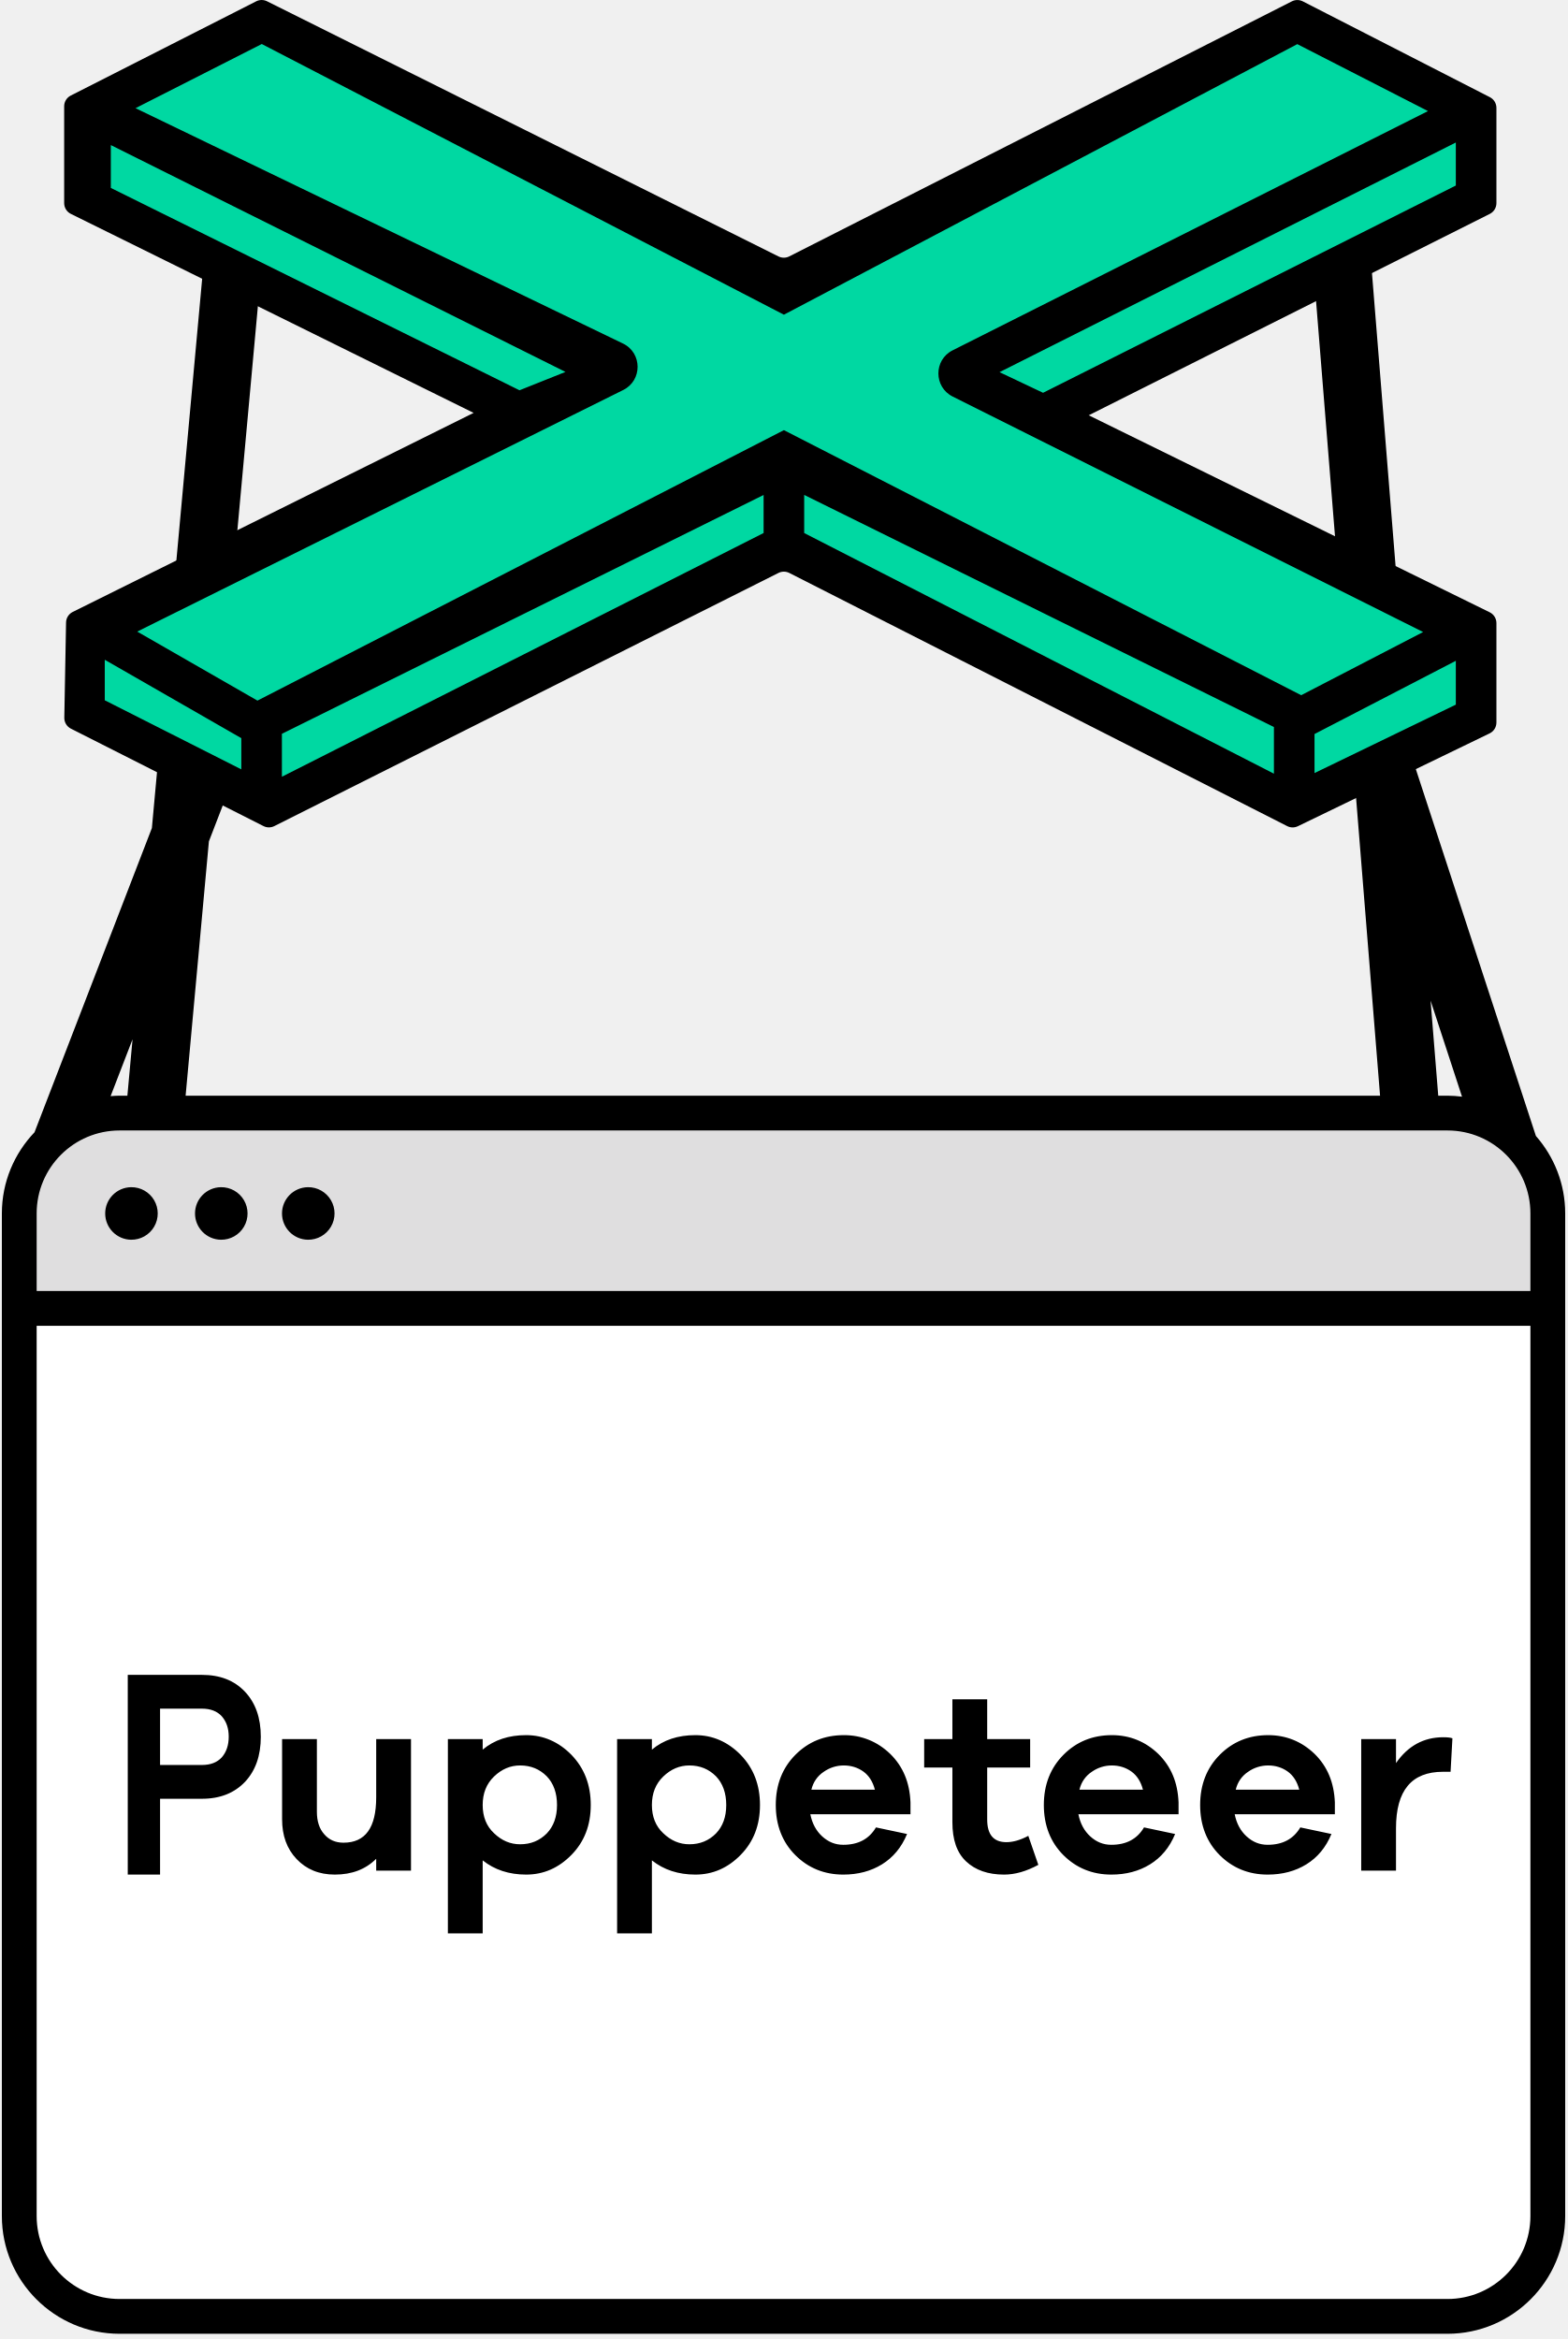
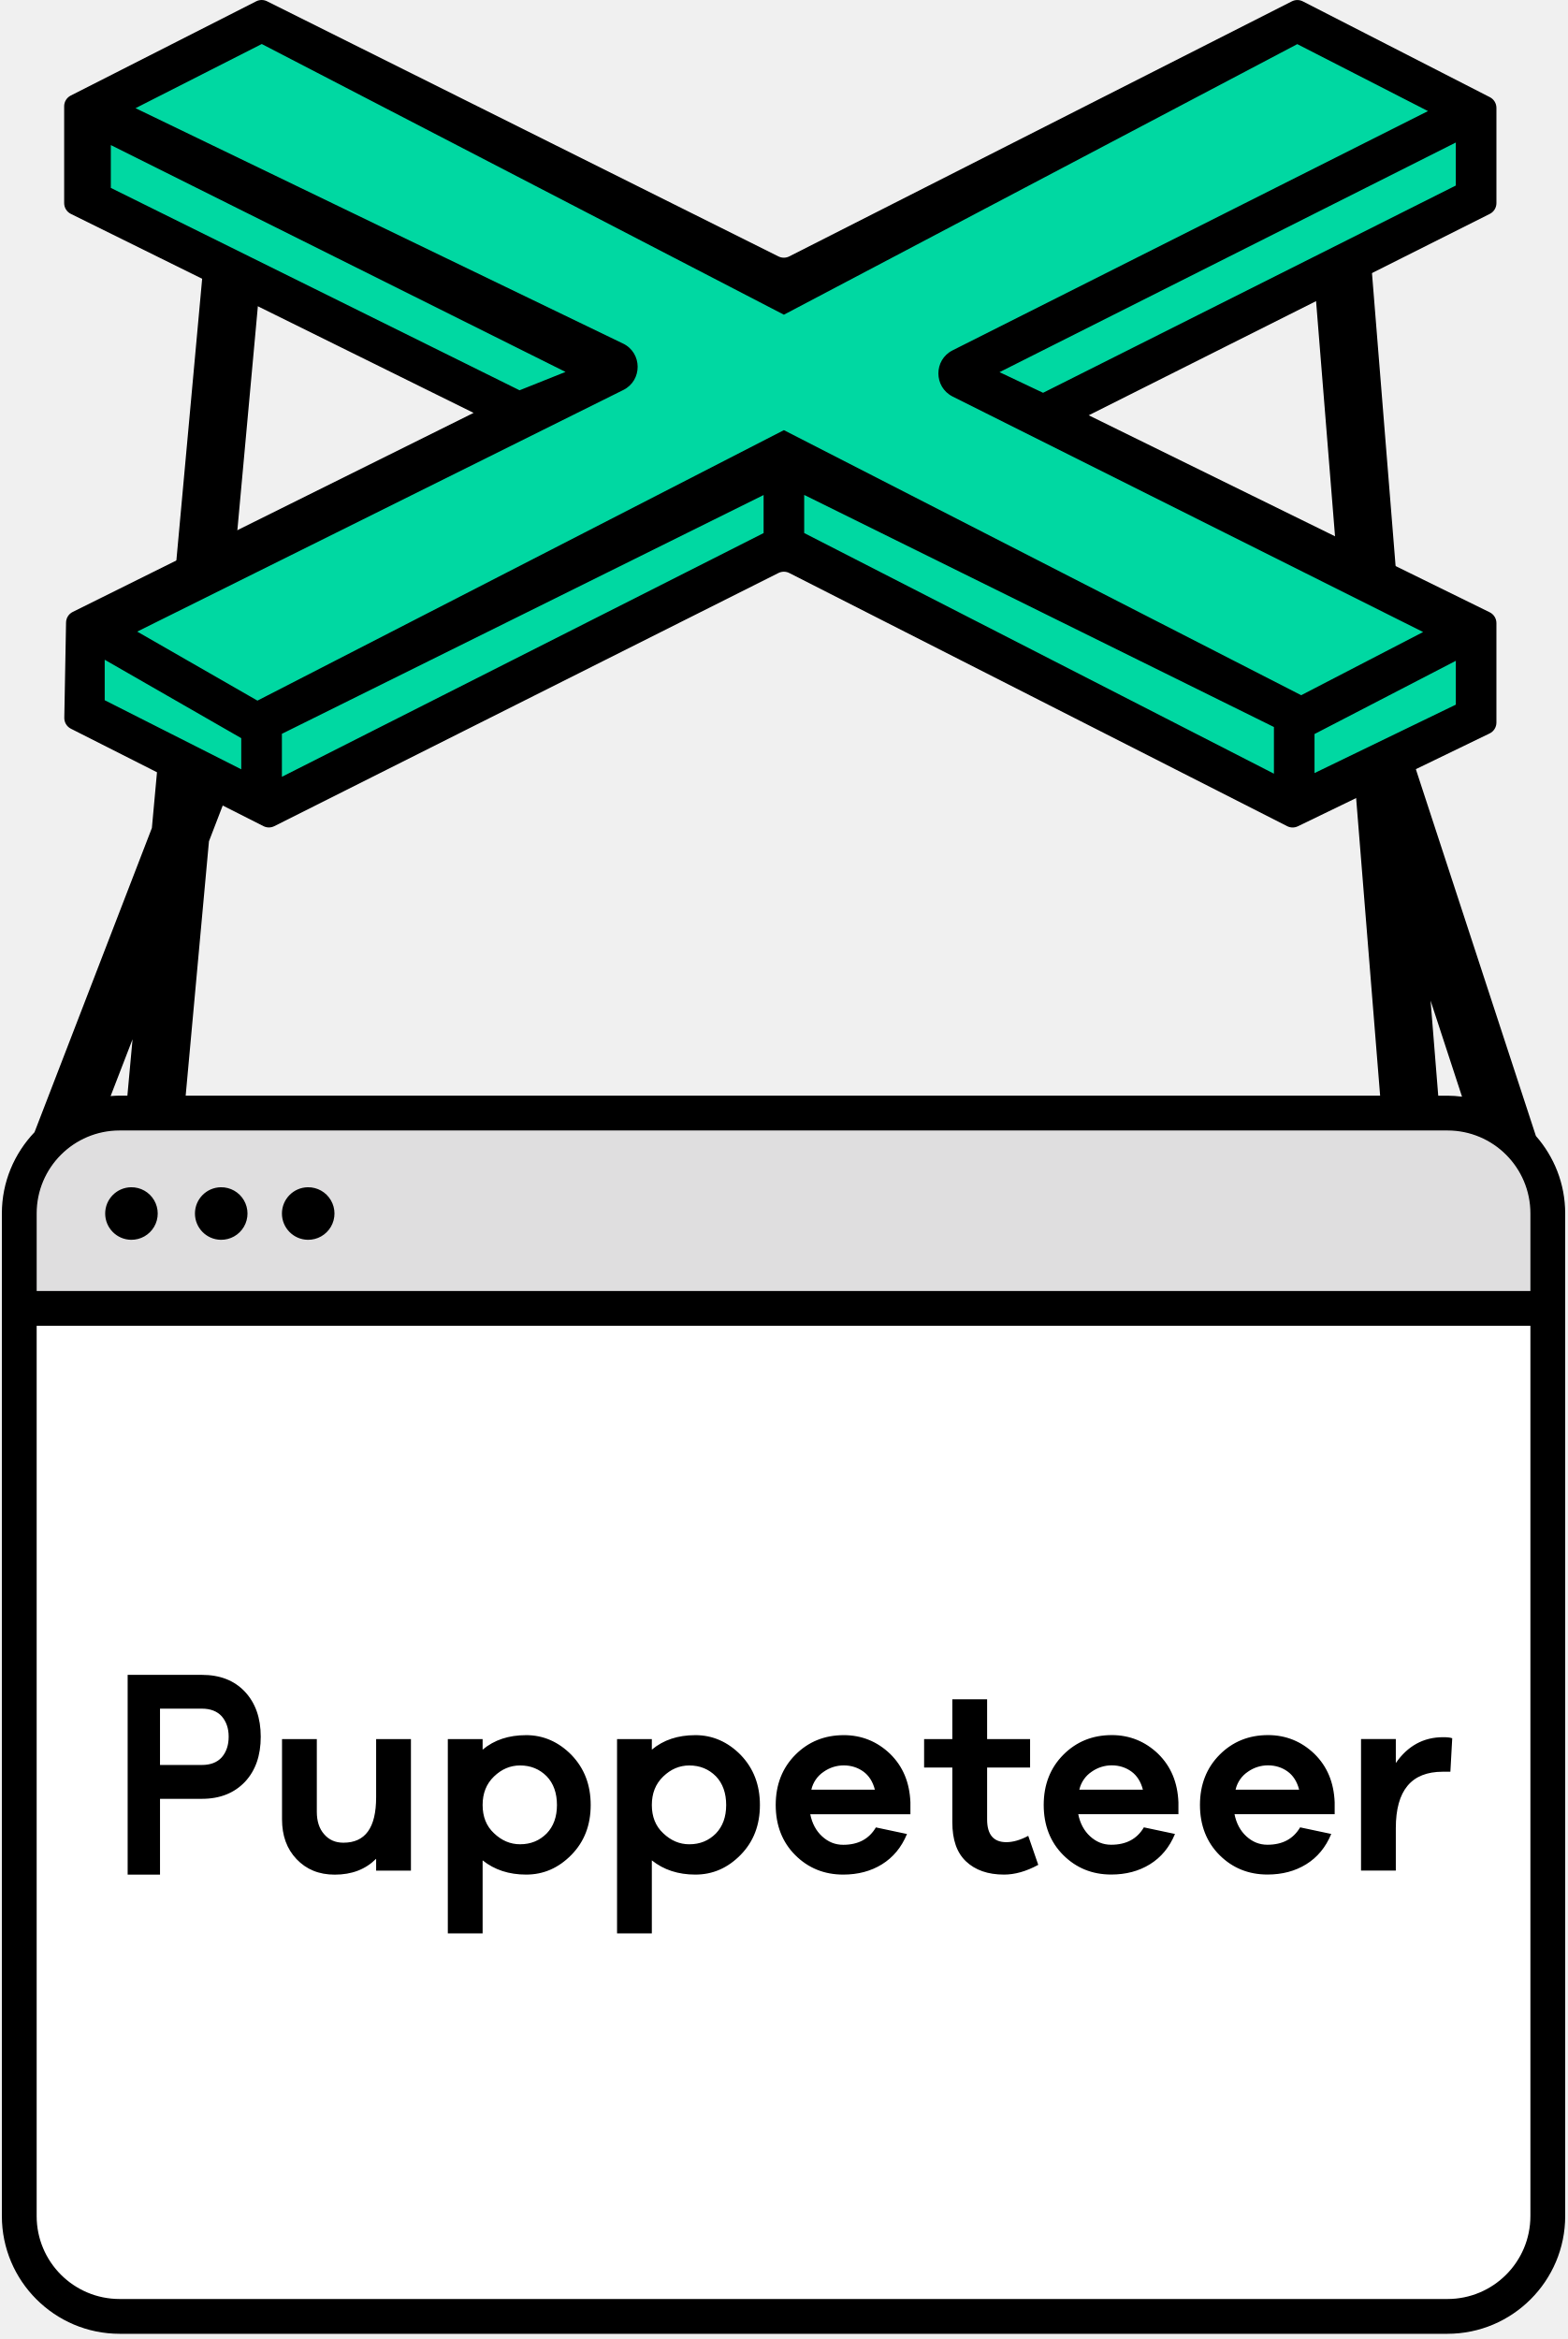
- <svg xmlns="http://www.w3.org/2000/svg" aria-hidden="true" focusable="false" width="0.67em" height="1em" style="-ms-transform: rotate(360deg); -webkit-transform: rotate(360deg); transform: rotate(360deg);" preserveAspectRatio="xMidYMid meet" viewBox="0 0 256 383">
-   <path d="M253.422 214.246H2.192v-14.168c0-9.52 7.717-17.237 17.236-17.237h216.757c9.52 0 17.237 7.717 17.237 17.237v14.168z" fill="#DFDEDF" />
-   <path d="M235.92 378.553H19.692c-9.666 0-17.502-7.836-17.502-17.502V214.246h251.23V361.05c0 9.666-7.835 17.502-17.502 17.502" fill="#FFF" />
-   <path d="M250.302 211.398v-12.706c0-7.501-6.08-13.582-13.581-13.582H19.279c-7.501 0-13.581 6.08-13.581 13.582v12.706h244.604zm0 151.469V217.096H5.698v145.77c0 7.502 6.08 13.582 13.581 13.582h217.442c7.501 0 13.581-6.08 13.581-13.581zM20.554 179.413l.846-9.236l-3.592 9.31c.487-.037.974-.074 1.471-.074h1.275zm213.401-15.57l1.254 15.57h1.512c.809 0 1.601.066 2.384.163l-5.15-15.733zm17.247 22.164c2.977 3.394 4.798 7.826 4.798 12.685v164.175c0 10.63-8.649 19.279-19.279 19.279H19.279C8.649 382.146 0 373.498 0 362.866V198.693c0-5.152 2.043-9.827 5.347-13.29l19.22-49.817l8.381-91.554l9.456.865l-7.552 82.492l2.66 1.026l-3.61 9.358l-3.812 41.64h195.593L214.829 44.669l9.464-.763l6.402 79.469l.004-.001l20.503 62.634zm-230.046 8.39a4.302 4.302 0 1 1 0 8.603a4.302 4.302 0 0 1 0-8.603zm14.709 0a4.302 4.302 0 1 1 0 8.603a4.302 4.302 0 0 1 0-8.603zm14.244 0a4.302 4.302 0 1 1 0 8.603a4.302 4.302 0 0 1 0-8.603z" fill="#000" />
-   <path d="M36.022 287.748c.739-.855 1.128-1.979 1.128-3.374c0-1.396-.39-2.475-1.128-3.33c-.778-.855-1.868-1.26-3.268-1.26h-6.847v9.223h6.847c1.4 0 2.49-.405 3.268-1.259zm-3.268-13.497c2.956 0 5.29.9 7.04 2.744c1.752 1.844 2.608 4.318 2.608 7.38c0 3.102-.856 5.532-2.567 7.376c-1.751 1.846-4.085 2.79-7.081 2.79h-6.847v12.414h-5.291v-32.704h12.138zm28.544 20.057v-9.54h5.698v21.54h-5.698v-1.942c-1.727 1.726-3.97 2.589-6.777 2.589c-2.59 0-4.662-.863-6.259-2.546c-1.597-1.683-2.374-3.842-2.374-6.518v-13.123h5.698v11.914c0 1.51.388 2.763 1.208 3.67c.777.906 1.813 1.38 3.151 1.38c3.583 0 5.353-2.46 5.353-7.424zm27.926 5.914c1.122-1.166 1.683-2.72 1.683-4.662c0-1.942-.56-3.54-1.683-4.705c-1.166-1.166-2.59-1.77-4.36-1.77c-1.597 0-3.02.604-4.273 1.813c-1.252 1.209-1.856 2.762-1.856 4.662c0 1.899.604 3.454 1.856 4.618c1.252 1.21 2.676 1.814 4.273 1.814c1.77 0 3.194-.604 4.36-1.77zm-3.367-16.101c2.806 0 5.31 1.08 7.425 3.238c2.115 2.2 3.15 4.92 3.15 8.2c0 3.28-1.035 6-3.15 8.159c-2.116 2.159-4.576 3.237-7.425 3.237c-2.806 0-5.18-.777-7.122-2.33v11.959h-5.698v-31.816h5.698v1.727c1.9-1.597 4.273-2.374 7.122-2.374zm31.078 16.1c1.122-1.165 1.683-2.72 1.683-4.661c0-1.942-.561-3.54-1.683-4.705c-1.166-1.166-2.59-1.77-4.36-1.77c-1.597 0-3.021.604-4.273 1.813c-1.252 1.209-1.857 2.762-1.857 4.662c0 1.899.605 3.454 1.857 4.618c1.252 1.21 2.676 1.814 4.273 1.814c1.77 0 3.194-.604 4.36-1.77zm-3.368-16.1c2.806 0 5.31 1.08 7.426 3.238c2.114 2.2 3.15 4.92 3.15 8.2c0 3.28-1.036 6-3.15 8.159c-2.116 2.159-4.576 3.237-7.426 3.237c-2.805 0-5.18-.777-7.122-2.33v11.959h-5.697v-31.816h5.697v1.727c1.9-1.597 4.274-2.374 7.122-2.374zm18.991 8.935h10.403c-.345-1.338-.993-2.33-1.899-2.98c-.907-.646-1.985-.991-3.195-.991a5.684 5.684 0 0 0-3.28 1.036c-1.036.69-1.727 1.683-2.029 2.935zm5.31-8.935c2.935 0 5.482 1.036 7.597 3.065c2.115 2.072 3.194 4.704 3.324 7.942v1.943h-16.403c.302 1.51.95 2.718 1.943 3.626c.992.906 2.114 1.38 3.452 1.38c2.461 0 4.231-.95 5.353-2.848l5.094 1.079c-.907 2.202-2.288 3.843-4.1 4.965c-1.814 1.122-3.929 1.682-6.347 1.682c-3.108 0-5.74-1.078-7.856-3.193c-2.115-2.115-3.195-4.878-3.195-8.202c0-3.323 1.08-6.086 3.238-8.245c2.115-2.114 4.75-3.194 7.9-3.194zm26.632 17.526c1.079 0 2.288-.346 3.583-1.036l1.64 4.748c-1.986 1.079-3.842 1.597-5.612 1.597c-2.633 0-4.705-.734-6.216-2.16c-1.51-1.422-2.244-3.538-2.244-6.43v-8.936h-4.62v-4.662h4.62v-6.517h5.698v6.517h7.036v4.662h-7.036v8.504c0 2.46 1.036 3.713 3.15 3.713zm11.954-8.591h10.403c-.345-1.338-.993-2.33-1.899-2.98c-.907-.646-1.985-.991-3.195-.991a5.684 5.684 0 0 0-3.28 1.036c-1.036.69-1.727 1.683-2.029 2.935zm5.31-8.935c2.935 0 5.482 1.036 7.597 3.065c2.115 2.072 3.194 4.704 3.324 7.942v1.943h-16.403c.302 1.51.95 2.718 1.943 3.626c.992.906 2.114 1.38 3.452 1.38c2.461 0 4.231-.95 5.353-2.848l5.093 1.079c-.906 2.202-2.287 3.843-4.1 4.965c-1.813 1.122-3.928 1.682-6.346 1.682c-3.108 0-5.74-1.078-7.856-3.193c-2.115-2.115-3.195-4.878-3.195-8.202c0-3.323 1.08-6.086 3.238-8.245c2.115-2.114 4.75-3.194 7.9-3.194zm20.285 8.935h10.403c-.345-1.338-.993-2.33-1.898-2.98c-.907-.646-1.986-.991-3.196-.991a5.684 5.684 0 0 0-3.28 1.036c-1.036.69-1.727 1.683-2.029 2.935zm5.31-8.935c2.935 0 5.482 1.036 7.597 3.065c2.115 2.072 3.195 4.704 3.325 7.942v1.943h-16.404c.302 1.51.95 2.718 1.944 3.626c.992.906 2.114 1.38 3.452 1.38c2.46 0 4.23-.95 5.352-2.848l5.095 1.079c-.907 2.202-2.288 3.843-4.101 4.965c-1.814 1.122-3.929 1.682-6.346 1.682c-3.108 0-5.742-1.078-7.856-3.193c-2.115-2.115-3.196-4.878-3.196-8.202c0-3.323 1.08-6.086 3.238-8.245c2.115-2.114 4.75-3.194 7.9-3.194zm28.66.345c.649 0 1.167.043 1.513.172l-.303 5.483h-1.251c-5.137 0-7.685 3.065-7.685 9.238v6.949h-5.697v-21.54h5.697v3.928c1.943-2.806 4.533-4.23 7.727-4.23z" fill="#000" />
-   <path fill="#00D8A2" d="M211.095 132.638l30.741-14.84v-14.84l-71.023-33.923l71.023-36.57v-14.31l-29.68-13.782l-84.097 41.871l-85.51-41.87l-27.56 14.84v12.72L81.77 68.505l-66.782 33.922v15.37l28.621 14.841l84.803-43.462z" />
-   <path d="M214.95 126.585v-6.392l23.14-11.991v7.18l-23.14 11.203zm-198.1-18.551l22.36 12.836v5.11l-22.36-11.312v-6.634zM131.383 81.04l76.92 38.005v7.642l-76.92-39.405V81.04zm-85.526 39.117l78.88-39.11v6.233l-78.88 39.908v-7.031zm55.852-63.905L21.887 17.714L42.561 7.207L128.06 51.53l84.067-44.304l21.404 10.963l-77.84 39.174c-3.113 1.566-3.108 6.01.007 7.57l77.038 38.557l-19.968 10.347l-84.708-43.403l-86.206 44.289l-19.689-11.303l79.59-39.562c3.152-1.567 3.126-6.075-.045-7.606zM17.844 30.77v-7.014L92.29 60.899l-7.526 3.007l-66.92-33.135zm152.654 33.548c-.102-.062-7.13-3.378-7.13-3.378l74.721-37.605v7.045L170.5 64.319zm7.48 3.683l65.674-32.976a1.969 1.969 0 0 0 1.085-1.76V17.665a1.97 1.97 0 0 0-1.07-1.752L213.032.222a1.97 1.97 0 0 0-1.788-.003l-82.303 41.764a1.965 1.965 0 0 1-1.769.006L43.42.207a1.97 1.97 0 0 0-1.77.007L11.28 15.648a1.969 1.969 0 0 0-1.078 1.755v15.855c0 .749.425 1.433 1.097 1.765L77.25 67.607l-65.646 32.595a1.968 1.968 0 0 0-1.092 1.727l-.287 15.59a1.969 1.969 0 0 0 1.08 1.793l31.536 15.956a1.97 1.97 0 0 0 1.772.002l82.558-41.455a1.968 1.968 0 0 1 1.775.004l81.53 41.454a1.97 1.97 0 0 0 1.748.017l31.402-15.203a1.969 1.969 0 0 0 1.111-1.771v-16.29c0-.751-.427-1.436-1.1-1.767l-65.66-32.257z" fill="#000" />
+ <svg xmlns="http://www.w3.org/2000/svg" width="0.67em" height="1em" preserveAspectRatio="xMidYMid meet" viewBox="0 0 256 383">
+   <path d="M253.422 214.246H2.192v-14.168a17.24 17.24 0 0 1 17.236-17.237h216.757a17.24 17.24 0 0 1 17.237 17.237v14.168z" fill="#dfdedf" />
+   <path d="M235.92 378.553H19.692c-9.666 0-17.502-7.836-17.502-17.502V214.246h251.23V361.05c0 9.666-7.835 17.502-17.502 17.502" fill="#fff" />
+   <path d="M250.302 211.398v-12.706c0-7.5-6.08-13.582-13.58-13.582H19.28c-7.5 0-13.58 6.08-13.58 13.582v12.706h244.604zm0 151.47v-145.77H5.698v145.77c0 7.502 6.08 13.582 13.58 13.582H236.72c7.5 0 13.58-6.08 13.58-13.58zM20.554 179.413l.846-9.236-3.592 9.3c.487-.037.974-.074 1.47-.074h1.275zm213.4-15.57l1.254 15.57h1.512c.8 0 1.6.066 2.384.163l-5.15-15.733zm17.247 22.164c2.977 3.394 4.798 7.826 4.798 12.685v164.175c0 10.63-8.65 19.28-19.28 19.28H19.28C8.65 382.147 0 373.5 0 362.867V198.693c0-5.152 2.043-9.827 5.347-13.3l19.22-49.817 8.38-91.554 9.456.865-7.552 82.492 2.66 1.026-3.6 9.358-3.812 41.64h195.593L214.83 44.67l9.464-.763 6.406 79.468 20.503 62.634zm-230.046 8.4a4.302 4.302 0 1 1 0 8.603 4.302 4.302 0 0 1 0-8.603zm14.7 0a4.302 4.302 0 1 1 0 8.603 4.302 4.302 0 0 1 0-8.603zm14.244 0a4.302 4.302 0 1 1 0 8.603 4.302 4.302 0 0 1 0-8.603zm-14.087 93.34c.74-.855 1.128-1.98 1.128-3.374s-.4-2.475-1.128-3.33c-.778-.855-1.868-1.26-3.268-1.26h-6.847v9.223h6.847c1.4 0 2.5-.405 3.268-1.26zm-3.268-13.497c2.956 0 5.3.9 7.04 2.744s2.608 4.318 2.608 7.38c0 3.102-.856 5.532-2.567 7.376-1.75 1.846-4.085 2.8-7.08 2.8h-6.847v12.414h-5.3V274.25h12.138zm28.544 20.057v-9.54h5.698v21.54h-5.698v-1.942c-1.727 1.726-3.97 2.6-6.777 2.6-2.6 0-4.662-.863-6.26-2.546s-2.374-3.842-2.374-6.518V284.77h5.698v11.914c0 1.5.388 2.763 1.208 3.67.777.906 1.813 1.38 3.15 1.38 3.583 0 5.353-2.46 5.353-7.424zm27.926 5.914c1.122-1.166 1.683-2.72 1.683-4.662s-.56-3.54-1.683-4.705c-1.166-1.166-2.6-1.77-4.36-1.77-1.597 0-3.02.604-4.273 1.813s-1.856 2.762-1.856 4.662.604 3.454 1.856 4.618c1.252 1.2 2.676 1.814 4.273 1.814 1.77 0 3.194-.604 4.36-1.77zm-3.367-16.1c2.806 0 5.3 1.08 7.425 3.238 2.115 2.2 3.15 4.92 3.15 8.2s-1.035 6-3.15 8.16-4.576 3.237-7.425 3.237c-2.806 0-5.18-.777-7.122-2.33v11.96h-5.698V284.77h5.698v1.727c1.9-1.597 4.273-2.374 7.122-2.374zm31.078 16.1c1.122-1.165 1.683-2.72 1.683-4.66s-.56-3.54-1.683-4.705c-1.166-1.166-2.6-1.77-4.36-1.77-1.597 0-3.02.604-4.273 1.813s-1.857 2.762-1.857 4.662.605 3.454 1.857 4.618c1.252 1.2 2.676 1.814 4.273 1.814 1.77 0 3.194-.604 4.36-1.77zm-3.368-16.1c2.806 0 5.3 1.08 7.426 3.238 2.114 2.2 3.15 4.92 3.15 8.2s-1.036 6-3.15 8.16-4.576 3.237-7.426 3.237c-2.805 0-5.18-.777-7.122-2.33v11.96h-5.697V284.77h5.697v1.727c1.9-1.597 4.274-2.374 7.122-2.374zm19 8.935h10.403c-.345-1.338-.993-2.33-1.9-2.98s-1.985-1-3.195-1a5.684 5.684 0 0 0-3.28 1.036 4.8 4.8 0 0 0-2.03 2.935zm5.3-8.935c2.935 0 5.482 1.036 7.597 3.065 2.115 2.072 3.194 4.704 3.324 7.942v1.943h-16.403c.302 1.5.95 2.718 1.943 3.626s2.114 1.38 3.452 1.38c2.46 0 4.23-.95 5.353-2.848l5.094 1.08c-.907 2.202-2.288 3.843-4.1 4.965s-3.93 1.682-6.347 1.682c-3.108 0-5.74-1.078-7.856-3.193s-3.195-4.878-3.195-8.202 1.08-6.086 3.238-8.245c2.115-2.114 4.75-3.194 7.9-3.194zm26.632 17.526c1.08 0 2.288-.346 3.583-1.036l1.64 4.748c-1.986 1.08-3.842 1.597-5.612 1.597-2.633 0-4.705-.734-6.216-2.16s-2.244-3.538-2.244-6.43v-8.936h-4.62v-4.662h4.62v-6.517h5.698v6.517h7.036v4.662h-7.036v8.504c0 2.46 1.036 3.713 3.15 3.713zm11.954-8.6h10.403c-.345-1.338-.993-2.33-1.9-2.98s-1.985-1-3.195-1a5.684 5.684 0 0 0-3.28 1.036 4.8 4.8 0 0 0-2.03 2.935zm5.3-8.935c2.935 0 5.482 1.036 7.597 3.065 2.115 2.072 3.194 4.704 3.324 7.942v1.943H176.26c.302 1.5.95 2.718 1.943 3.626s2.114 1.38 3.452 1.38c2.46 0 4.23-.95 5.353-2.848l5.093 1.08c-.906 2.202-2.287 3.843-4.1 4.965s-3.928 1.682-6.346 1.682c-3.108 0-5.74-1.078-7.856-3.193s-3.195-4.878-3.195-8.202 1.08-6.086 3.238-8.245c2.115-2.114 4.75-3.194 7.9-3.194zm20.285 8.935h10.403c-.345-1.338-.993-2.33-1.898-2.98s-1.986-1-3.196-1a5.684 5.684 0 0 0-3.28 1.036 4.8 4.8 0 0 0-2.03 2.935zm5.3-8.935c2.935 0 5.482 1.036 7.597 3.065 2.115 2.072 3.195 4.704 3.325 7.942v1.943h-16.404c.302 1.5.95 2.718 1.944 3.626s2.114 1.38 3.452 1.38c2.46 0 4.23-.95 5.352-2.848l5.095 1.08c-.907 2.202-2.288 3.843-4.1 4.965s-3.93 1.682-6.346 1.682c-3.108 0-5.742-1.078-7.856-3.193s-3.196-4.878-3.196-8.202 1.08-6.086 3.238-8.245c2.115-2.114 4.75-3.194 7.9-3.194zm28.66.345c.65 0 1.167.043 1.513.172l-.303 5.483h-1.25c-5.137 0-7.685 3.065-7.685 9.238v6.95h-5.697v-21.54h5.697v3.928c1.943-2.806 4.533-4.23 7.727-4.23z" />
+   <path fill="#00d8a2" d="M211.095 132.638l30.74-14.84v-14.84l-71.023-33.923 71.023-36.57v-14.3l-29.68-13.782-84.097 41.87-85.5-41.87-27.56 14.84v12.72l66.78 36.57-66.782 33.922v15.37l28.62 14.84 84.803-43.462z" />
+   <path d="M214.95 126.585v-6.392l23.14-11.99v7.18l-23.14 11.203zm-198.1-18.55L39.2 120.87v5.1l-22.36-11.312v-6.634zM131.383 81.04l76.92 38.005v7.642l-76.92-39.405V81.04zm-85.526 39.117l78.88-39.1v6.233l-78.88 39.908v-7.03zm55.852-63.905L21.887 17.714 42.56 7.207l85.5 44.323 84.067-44.304L233.53 18.19l-77.84 39.174c-3.113 1.566-3.108 6 .007 7.57l77.038 38.557-19.968 10.347-84.708-43.403-86.206 44.29-19.69-11.303 79.6-39.562c3.152-1.567 3.126-6.075-.045-7.606zM17.844 30.77v-7.014L92.3 60.9l-7.526 3.007-66.92-33.135zm152.654 33.548c-.102-.062-7.13-3.378-7.13-3.378l74.72-37.605v7.045L170.5 64.32zm7.48 3.683l65.674-32.976a1.969 1.969 0 0 0 1.085-1.76v-15.6a1.97 1.97 0 0 0-1.07-1.752L213.032.222a1.97 1.97 0 0 0-1.788-.003L128.94 41.983a1.965 1.965 0 0 1-1.769.006L43.42.207a1.97 1.97 0 0 0-1.77.007L11.28 15.648a1.969 1.969 0 0 0-1.078 1.755v15.855a1.97 1.97 0 0 0 1.097 1.765l65.95 32.584-65.646 32.595a1.968 1.968 0 0 0-1.092 1.727l-.287 15.6a1.969 1.969 0 0 0 1.08 1.793l31.536 15.956a1.97 1.97 0 0 0 1.772.002l82.558-41.455a1.968 1.968 0 0 1 1.775.004l81.53 41.454a1.97 1.97 0 0 0 1.748.017l31.402-15.203a1.969 1.969 0 0 0 1.111-1.771v-16.3a1.97 1.97 0 0 0-1.1-1.767l-65.66-32.257z" />
</svg>
